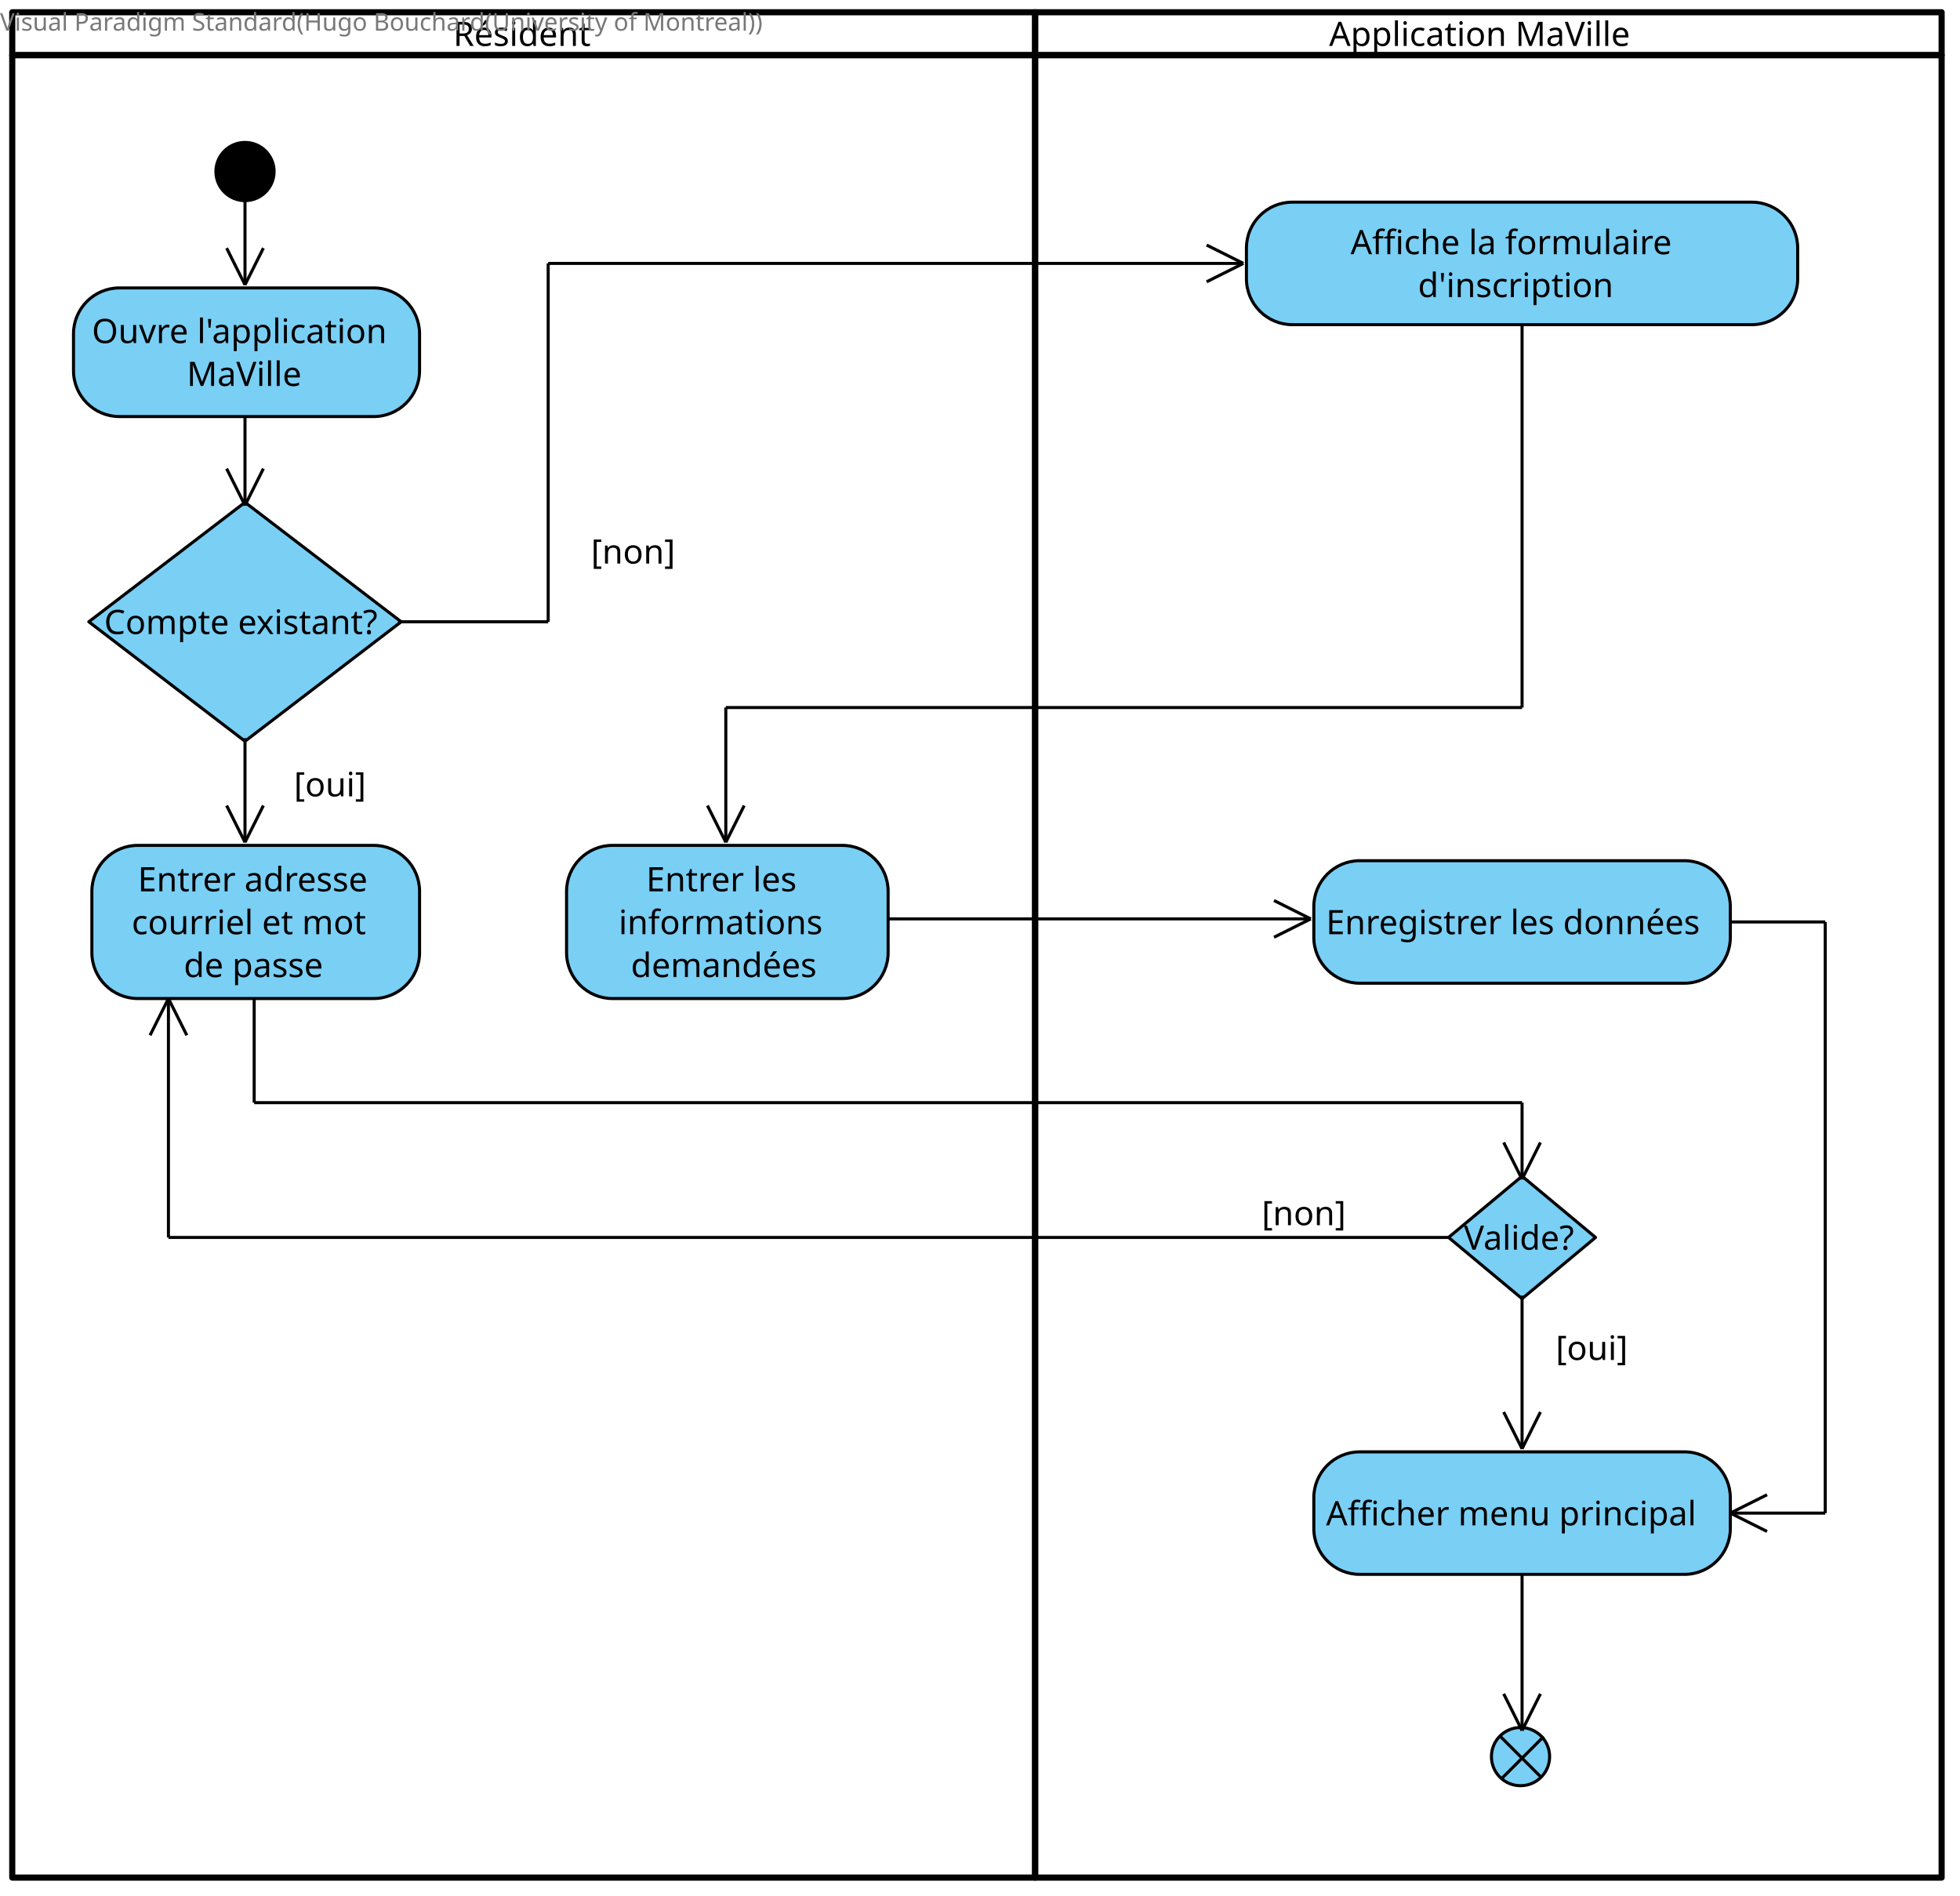
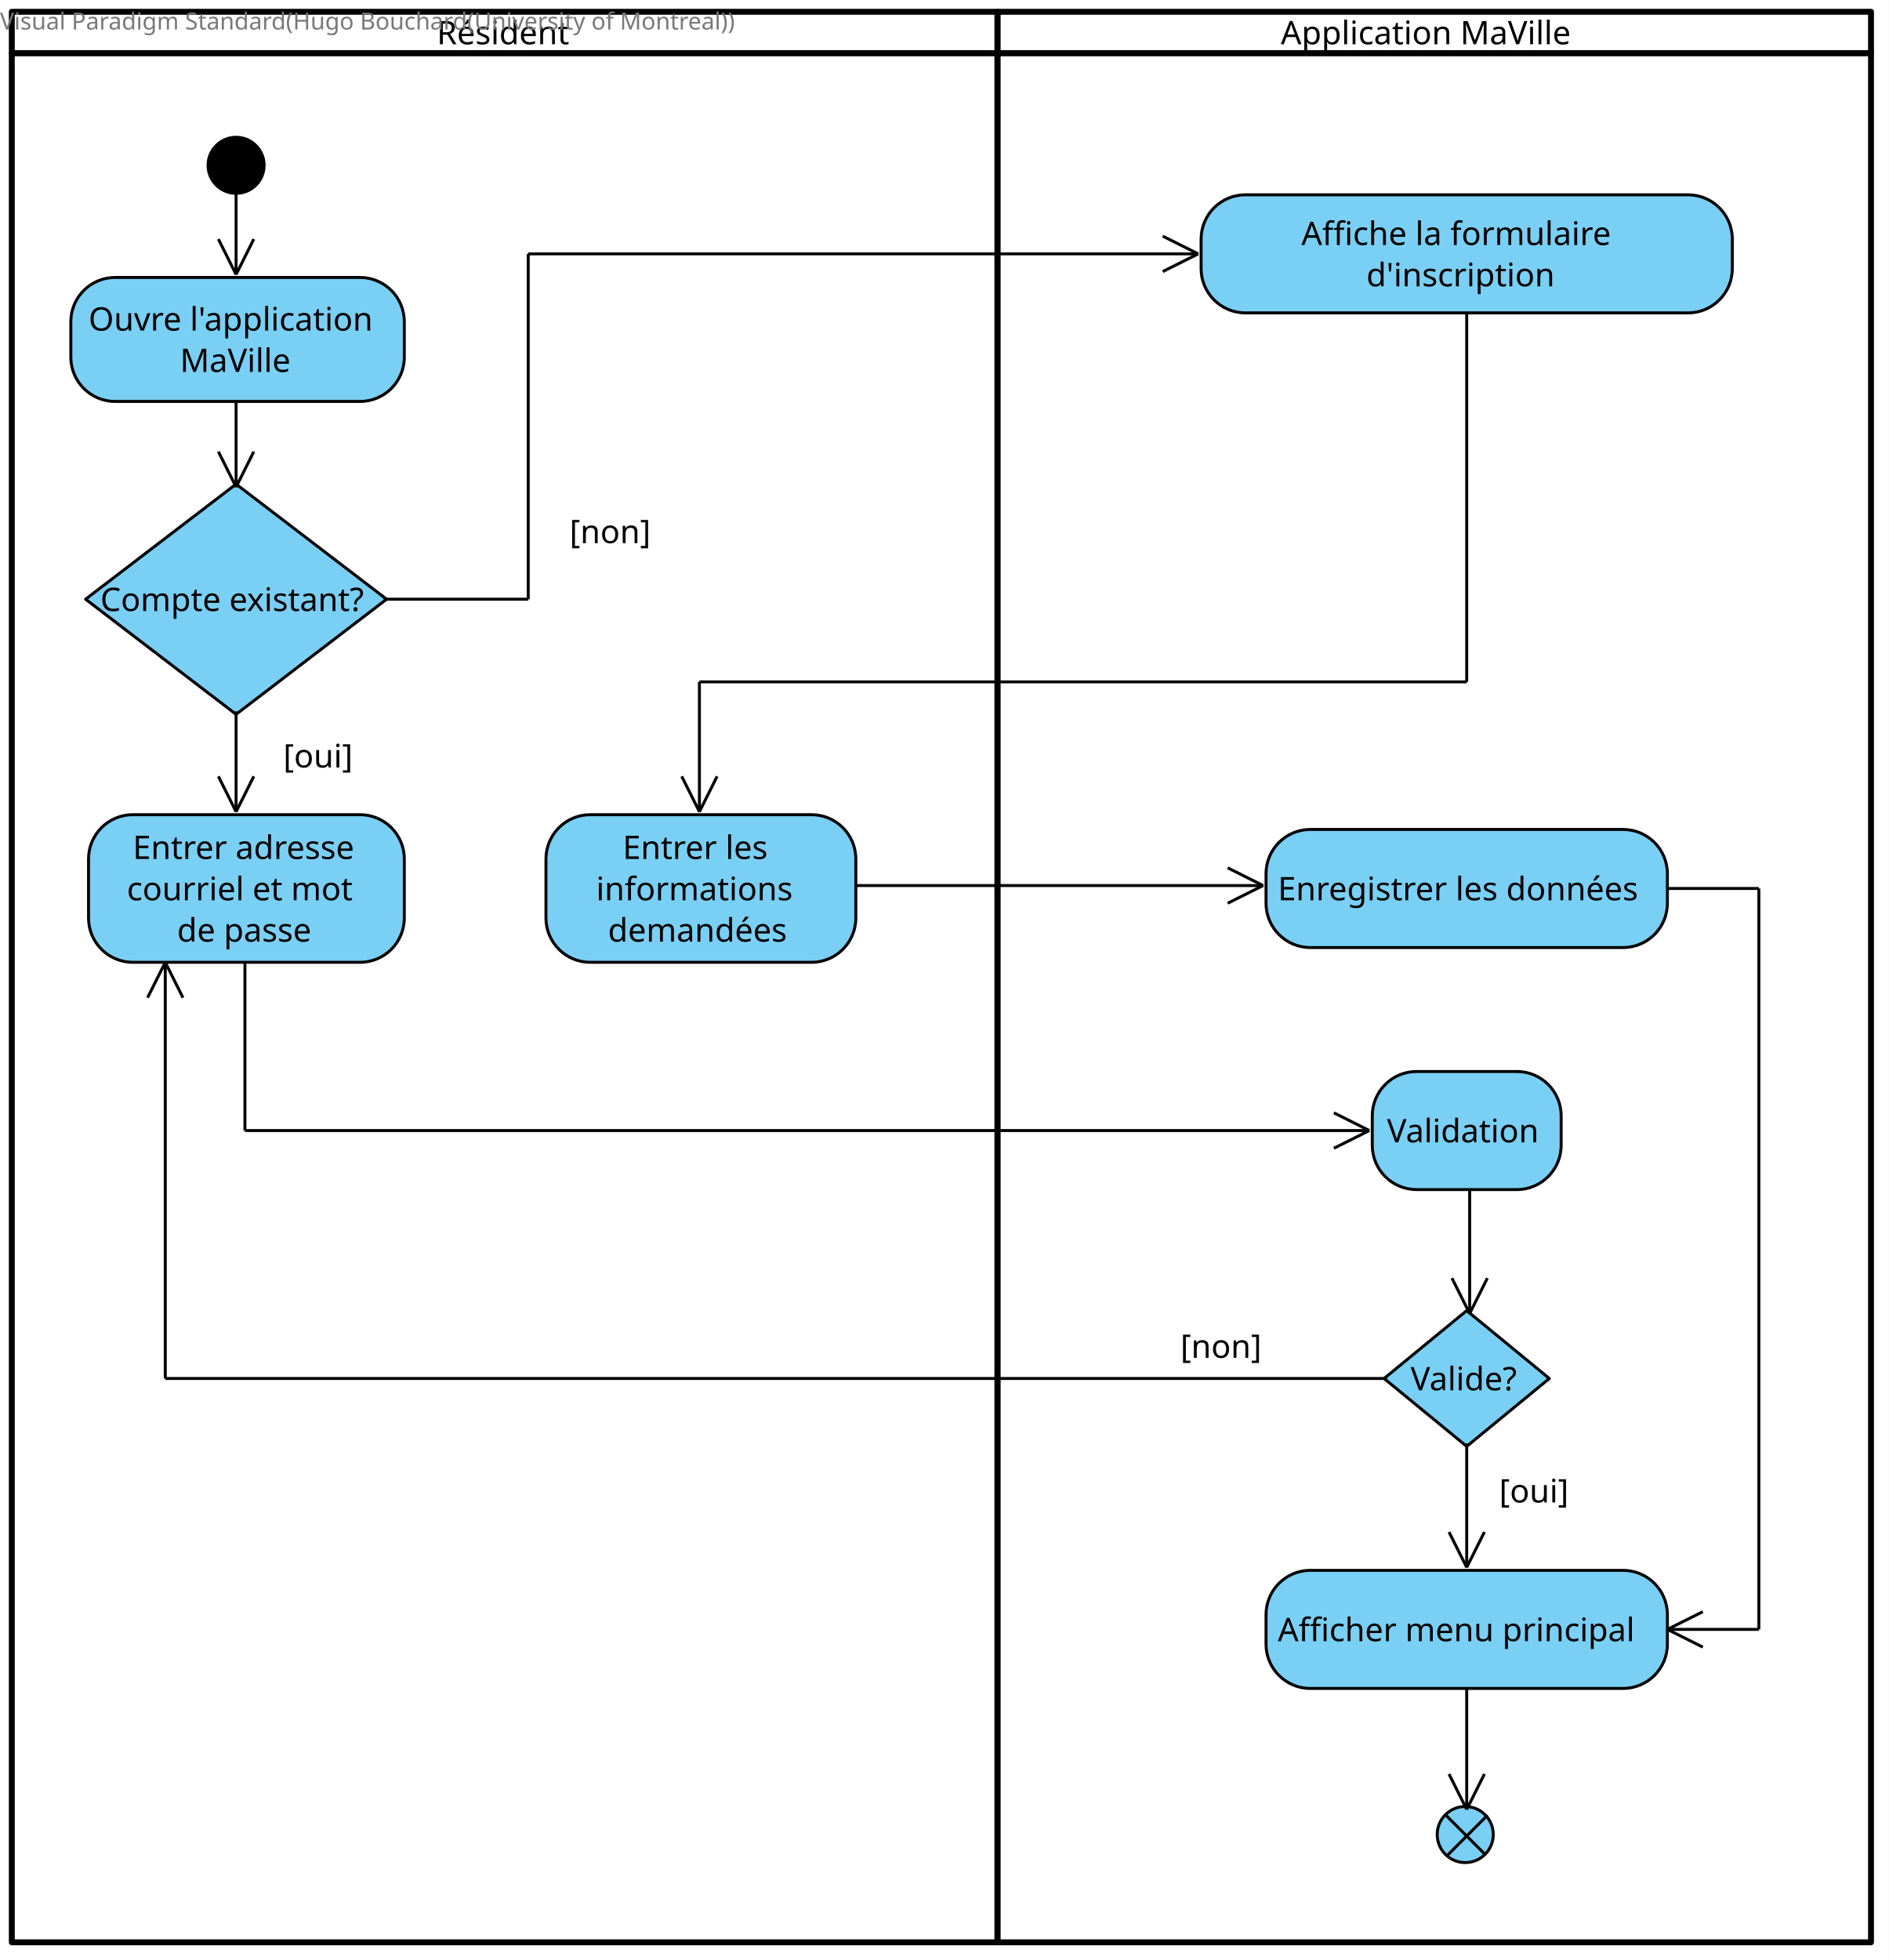
- <svg xmlns="http://www.w3.org/2000/svg" fill-opacity="0" color-rendering="auto" color-interpolation="auto" text-rendering="auto" stroke="rgb(0,0,0)" stroke-linecap="square" width="640" stroke-miterlimit="10" shape-rendering="auto" stroke-opacity="0" fill="rgb(0,0,0)" stroke-dasharray="none" font-weight="normal" stroke-width="1" height="619" font-family="'Dialog'" font-style="normal" stroke-linejoin="miter" font-size="12px" stroke-dashoffset="0" image-rendering="auto">
+ <svg xmlns="http://www.w3.org/2000/svg" fill-opacity="0" color-rendering="auto" color-interpolation="auto" text-rendering="auto" stroke="rgb(0,0,0)" stroke-linecap="square" width="640" stroke-miterlimit="10" shape-rendering="auto" stroke-opacity="0" fill="rgb(0,0,0)" stroke-dasharray="none" font-weight="normal" stroke-width="1" height="664" font-family="'Dialog'" font-style="normal" stroke-linejoin="miter" font-size="12px" stroke-dashoffset="0" image-rendering="auto">
  <defs id="genericDefs" />
  <g>
    <defs id="defs1">
      <clipPath clipPathUnits="userSpaceOnUse" id="clipPath1">
-         <path d="M-8 -8 L642 -8 L642 621 L-8 621 L-8 -8 Z" />
+         <path d="M-8 -8 L642 -8 L642 666 L-8 666 L-8 -8 Z" />
      </clipPath>
      <clipPath clipPathUnits="userSpaceOnUse" id="clipPath2">
-         <path d="M0 0 L0 607 L7 607 L7 0 Z" />
+         <path d="M0 0 L0 652 L7 652 L7 0 Z" />
      </clipPath>
      <clipPath clipPathUnits="userSpaceOnUse" id="clipPath3">
        <path d="M-8 -8 L346 -8 L346 26 L-8 26 L-8 -8 Z" />
      </clipPath>
      <clipPath clipPathUnits="userSpaceOnUse" id="clipPath4">
        <path d="M0 0 L0 14 L334 14 L334 0 Z" />
      </clipPath>
      <clipPath clipPathUnits="userSpaceOnUse" id="clipPath5">
-         <path d="M-8 -8 L346 -8 L346 607 L-8 607 L-8 -8 Z" />
+         <path d="M-8 -8 L346 -8 L346 652 L-8 652 L-8 -8 Z" />
      </clipPath>
      <clipPath clipPathUnits="userSpaceOnUse" id="clipPath6">
-         <path d="M0 0 L0 595 L334 595 L334 0 Z" />
+         <path d="M0 0 L0 640 L334 640 L334 0 Z" />
      </clipPath>
      <clipPath clipPathUnits="userSpaceOnUse" id="clipPath7">
        <path d="M-8 -8 L308 -8 L308 26 L-8 26 L-8 -8 Z" />
      </clipPath>
      <clipPath clipPathUnits="userSpaceOnUse" id="clipPath8">
        <path d="M0 0 L0 14 L296 14 L296 0 Z" />
      </clipPath>
      <clipPath clipPathUnits="userSpaceOnUse" id="clipPath9">
-         <path d="M-8 -8 L308 -8 L308 607 L-8 607 L-8 -8 Z" />
+         <path d="M-8 -8 L308 -8 L308 652 L-8 652 L-8 -8 Z" />
      </clipPath>
      <clipPath clipPathUnits="userSpaceOnUse" id="clipPath10">
-         <path d="M0 0 L0 595 L296 595 L296 0 Z" />
+         <path d="M0 0 L0 640 L296 640 L296 0 Z" />
      </clipPath>
      <clipPath clipPathUnits="userSpaceOnUse" id="clipPath11">
        <path d="M-7 -7 L51 -7 L51 31 L-7 31 L-7 -7 Z" />
      </clipPath>
      <clipPath clipPathUnits="userSpaceOnUse" id="clipPath12">
        <path d="M-7 -7 L124 -7 L124 53 L-7 53 L-7 -7 Z" />
      </clipPath>
      <clipPath clipPathUnits="userSpaceOnUse" id="clipPath13">
        <path d="M0 0 L0 42 L113 42 L113 0 Z" />
      </clipPath>
      <clipPath clipPathUnits="userSpaceOnUse" id="clipPath14">
        <path d="M-7 -7 L114 -7 L114 90 L-7 90 L-7 -7 Z" />
      </clipPath>
      <clipPath clipPathUnits="userSpaceOnUse" id="clipPath15">
        <path d="M0 0 L0 79 L103 79 L103 0 Z" />
      </clipPath>
      <clipPath clipPathUnits="userSpaceOnUse" id="clipPath16">
        <path d="M-7 -7 L191 -7 L191 51 L-7 51 L-7 -7 Z" />
      </clipPath>
      <clipPath clipPathUnits="userSpaceOnUse" id="clipPath17">
        <path d="M0 0 L0 40 L180 40 L180 0 Z" />
      </clipPath>
      <clipPath clipPathUnits="userSpaceOnUse" id="clipPath18">
        <path d="M-7 -7 L118 -7 L118 61 L-7 61 L-7 -7 Z" />
      </clipPath>
      <clipPath clipPathUnits="userSpaceOnUse" id="clipPath19">
        <path d="M0 0 L0 50 L107 50 L107 0 Z" />
      </clipPath>
      <clipPath clipPathUnits="userSpaceOnUse" id="clipPath20">
        <path d="M-7 -7 L116 -7 L116 61 L-7 61 L-7 -7 Z" />
      </clipPath>
      <clipPath clipPathUnits="userSpaceOnUse" id="clipPath21">
        <path d="M0 0 L0 50 L105 50 L105 0 Z" />
      </clipPath>
      <clipPath clipPathUnits="userSpaceOnUse" id="clipPath22">
        <path d="M-7 -7 L147 -7 L147 51 L-7 51 L-7 -7 Z" />
      </clipPath>
      <clipPath clipPathUnits="userSpaceOnUse" id="clipPath23">
        <path d="M0 0 L0 40 L136 40 L136 0 Z" />
      </clipPath>
      <clipPath clipPathUnits="userSpaceOnUse" id="clipPath24">
-         <path d="M-7 -7 L59 -7 L59 51 L-7 51 L-7 -7 Z" />
+         <path d="M-7 -7 L31 -7 L31 31 L-7 31 L-7 -7 Z" />
      </clipPath>
      <clipPath clipPathUnits="userSpaceOnUse" id="clipPath25">
-         <path d="M0 0 L0 40 L48 40 L48 0 Z" />
+         <path d="M-14.042 10 L12.828 -16.87 L39.699 10 L12.828 36.87 L-14.042 10 Z" />
      </clipPath>
      <clipPath clipPathUnits="userSpaceOnUse" id="clipPath26">
-         <path d="M-7 -7 L31 -7 L31 31 L-7 31 L-7 -7 Z" />
+         <path d="M-7 -7 L75 -7 L75 51 L-7 51 L-7 -7 Z" />
      </clipPath>
      <clipPath clipPathUnits="userSpaceOnUse" id="clipPath27">
-         <path d="M-14.042 10 L12.828 -16.87 L39.699 10 L12.828 36.87 L-14.042 10 Z" />
+         <path d="M0 0 L0 40 L64 40 L64 0 Z" />
      </clipPath>
      <clipPath clipPathUnits="userSpaceOnUse" id="clipPath28">
+         <path d="M-7 -7 L68 -7 L68 58 L-7 58 L-7 -7 Z" />
+       </clipPath>
+       <clipPath clipPathUnits="userSpaceOnUse" id="clipPath29">
+         <path d="M0 0 L0 47 L57 47 L57 0 Z" />
+       </clipPath>
+       <clipPath clipPathUnits="userSpaceOnUse" id="clipPath30">
        <path d="M0 0 L104 0 L104 132 L0 132 L0 0 Z" />
      </clipPath>
-       <clipPath clipPathUnits="userSpaceOnUse" id="clipPath29">
+       <clipPath clipPathUnits="userSpaceOnUse" id="clipPath31">
        <path d="M0 0 L0 132 L104 132 L104 0 Z" />
      </clipPath>
-       <clipPath clipPathUnits="userSpaceOnUse" id="clipPath30">
+       <clipPath clipPathUnits="userSpaceOnUse" id="clipPath32">
        <path d="M0 0 L104 0 L104 133 L0 133 L0 0 Z" />
      </clipPath>
-       <clipPath clipPathUnits="userSpaceOnUse" id="clipPath31">
+       <clipPath clipPathUnits="userSpaceOnUse" id="clipPath33">
        <path d="M0 0 L0 133 L104 133 L104 0 Z" />
      </clipPath>
-       <clipPath clipPathUnits="userSpaceOnUse" id="clipPath32">
+       <clipPath clipPathUnits="userSpaceOnUse" id="clipPath34">
        <path d="M0 0 L380 0 L380 221 L0 221 L0 0 Z" />
      </clipPath>
-       <clipPath clipPathUnits="userSpaceOnUse" id="clipPath33">
+       <clipPath clipPathUnits="userSpaceOnUse" id="clipPath35">
        <path d="M151 137 L151 151 L103 151 L103 137 ZM0 0 L0 221 L6 221 L6 213 L50 213 L50 221 L380 221 L380 0 Z" />
      </clipPath>
-       <clipPath clipPathUnits="userSpaceOnUse" id="clipPath34">
+       <clipPath clipPathUnits="userSpaceOnUse" id="clipPath36">
        <path d="M0 0 L104 0 L104 138 L0 138 L0 0 Z" />
      </clipPath>
-       <clipPath clipPathUnits="userSpaceOnUse" id="clipPath35">
+       <clipPath clipPathUnits="userSpaceOnUse" id="clipPath37">
        <path d="M100 58 L100 72 L56 72 L56 58 ZM0 0 L0 138 L104 138 L104 0 Z" />
      </clipPath>
-       <clipPath clipPathUnits="userSpaceOnUse" id="clipPath36">
+       <clipPath clipPathUnits="userSpaceOnUse" id="clipPath38">
        <path d="M0 0 L364 0 L364 273 L0 273 L0 0 Z" />
      </clipPath>
-       <clipPath clipPathUnits="userSpaceOnUse" id="clipPath37">
+       <clipPath clipPathUnits="userSpaceOnUse" id="clipPath39">
        <path d="M0 0 L0 117 L44 117 L44 131 L0 131 L0 273 L364 273 L364 0 Z" />
      </clipPath>
-       <clipPath clipPathUnits="userSpaceOnUse" id="clipPath38">
+       <clipPath clipPathUnits="userSpaceOnUse" id="clipPath40">
        <path d="M0 0 L242 0 L242 104 L0 104 L0 0 Z" />
      </clipPath>
-       <clipPath clipPathUnits="userSpaceOnUse" id="clipPath39">
+       <clipPath clipPathUnits="userSpaceOnUse" id="clipPath41">
        <path d="M0 0 L0 104 L242 104 L242 0 Z" />
      </clipPath>
-       <clipPath clipPathUnits="userSpaceOnUse" id="clipPath40">
-         <path d="M0 0 L518 0 L518 163 L0 163 L0 0 Z" />
-       </clipPath>
-       <clipPath clipPathUnits="userSpaceOnUse" id="clipPath41">
-         <path d="M417 113 L417 127 L369 127 L369 113 ZM0 0 L0 163 L465 163 L465 157 L509 157 L509 163 L518 163 L518 0 Z" />
-       </clipPath>
      <clipPath clipPathUnits="userSpaceOnUse" id="clipPath42">
-         <path d="M0 0 L522 0 L522 182 L0 182 L0 0 Z" />
+         <path d="M0 0 L135 0 L135 355 L0 355 L0 0 Z" />
      </clipPath>
      <clipPath clipPathUnits="userSpaceOnUse" id="clipPath43">
-         <path d="M445 113 L445 127 L397 127 L397 113 ZM0 0 L0 182 L522 182 L522 171 L493 171 L493 157 L522 157 L522 0 Z" />
+         <path d="M0 0 L0 247 L27 247 L27 261 L0 261 L0 355 L135 355 L135 0 Z" />
      </clipPath>
      <clipPath clipPathUnits="userSpaceOnUse" id="clipPath44">
-         <path d="M0 0 L104 0 L104 154 L0 154 L0 0 Z" />
+         <path d="M0 0 L104 0 L104 145 L0 145 L0 0 Z" />
      </clipPath>
      <clipPath clipPathUnits="userSpaceOnUse" id="clipPath45">
-         <path d="M95 60 L95 74 L51 74 L51 60 ZM0 0 L0 16 L3 16 L3 30 L0 30 L0 154 L104 154 L104 0 Z" />
+         <path d="M0 0 L0 145 L104 145 L104 0 Z" />
      </clipPath>
      <clipPath clipPathUnits="userSpaceOnUse" id="clipPath46">
-         <path d="M0 0 L135 0 L135 297 L0 297 L0 0 Z" />
+         <path d="M0 0 L485 0 L485 161 L0 161 L0 0 Z" />
      </clipPath>
      <clipPath clipPathUnits="userSpaceOnUse" id="clipPath47">
-         <path d="M0 0 L0 182 L27 182 L27 196 L0 196 L0 297 L135 297 L135 0 Z" />
+         <path d="M0 0 L0 161 L485 161 L485 0 Z" />
      </clipPath>
      <clipPath clipPathUnits="userSpaceOnUse" id="clipPath48">
-         <path d="M0 0 L104 0 L104 155 L0 155 L0 0 Z" />
+         <path d="M0 0 L104 0 L104 146 L0 146 L0 0 Z" />
      </clipPath>
      <clipPath clipPathUnits="userSpaceOnUse" id="clipPath49">
-         <path d="M0 0 L0 155 L104 155 L104 0 Z" />
+         <path d="M0 0 L0 146 L50 146 L50 145 L94 145 L94 146 L104 146 L104 0 Z" />
      </clipPath>
      <clipPath clipPathUnits="userSpaceOnUse" id="clipPath50">
+         <path d="M0 0 L518 0 L518 245 L0 245 L0 0 Z" />
+       </clipPath>
+       <clipPath clipPathUnits="userSpaceOnUse" id="clipPath51">
+         <path d="M432 173 L432 187 L384 187 L384 173 ZM0 0 L0 245 L518 245 L518 236 L492 236 L492 222 L518 222 L518 0 Z" />
+       </clipPath>
+       <clipPath clipPathUnits="userSpaceOnUse" id="clipPath52">
+         <path d="M95 59 L95 73 L51 73 L51 59 ZM0 0 L0 146 L104 146 L104 0 Z" />
+       </clipPath>
+       <clipPath clipPathUnits="userSpaceOnUse" id="clipPath53">
        <path d="M-44 -14 L88 -14 L88 28 L-44 28 L-44 -14 Z" />
      </clipPath>
-       <clipPath clipPathUnits="userSpaceOnUse" id="clipPath51">
+       <clipPath clipPathUnits="userSpaceOnUse" id="clipPath54">
        <path d="M-48 -14 L96 -14 L96 28 L-48 28 L-48 -14 Z" />
      </clipPath>
    </defs>
    <g fill="white" text-rendering="geometricPrecision" fill-opacity="1" stroke-opacity="1" stroke="white">
-       <rect x="0" width="640" height="619" y="0" stroke="none" />
+       <rect x="0" width="640" height="664" y="0" stroke="none" />
    </g>
    <g fill-opacity="1" text-rendering="geometricPrecision" stroke="black" stroke-linecap="butt" transform="translate(4,4)" stroke-miterlimit="0" stroke-opacity="1" fill="black" stroke-width="2" font-family="sans-serif" stroke-linejoin="round" font-size="11px" image-rendering="optimizeQuality">
      <rect fill="none" x="0" width="334" height="14" y="0" clip-path="url(#clipPath3)" />
    </g>
    <g font-size="11px" transform="translate(4,4)" fill-opacity="1" fill="black" text-rendering="geometricPrecision" image-rendering="optimizeQuality" font-family="sans-serif" stroke="black" stroke-opacity="1">
      <text x="144" xml:space="preserve" y="11" clip-path="url(#clipPath4)" stroke="none">Résident</text>
    </g>
    <g fill-opacity="1" text-rendering="geometricPrecision" stroke="black" stroke-linecap="butt" transform="translate(4,18)" stroke-miterlimit="0" stroke-opacity="1" fill="black" stroke-width="2" font-family="sans-serif" stroke-linejoin="round" font-size="11px" image-rendering="optimizeQuality">
-       <rect fill="none" x="0" width="334" height="595" y="0" clip-path="url(#clipPath5)" />
+       <rect fill="none" x="0" width="334" height="640" y="0" clip-path="url(#clipPath5)" />
    </g>
    <g fill-opacity="1" text-rendering="geometricPrecision" stroke="black" stroke-linecap="butt" transform="translate(338,4)" stroke-miterlimit="0" stroke-opacity="1" fill="black" stroke-width="2" font-family="sans-serif" stroke-linejoin="round" font-size="11px" image-rendering="optimizeQuality">
      <rect fill="none" x="0" width="296" height="14" y="0" clip-path="url(#clipPath7)" />
    </g>
    <g font-size="11px" transform="translate(338,4)" fill-opacity="1" fill="black" text-rendering="geometricPrecision" image-rendering="optimizeQuality" font-family="sans-serif" stroke="black" stroke-opacity="1">
      <text x="96" xml:space="preserve" y="11" clip-path="url(#clipPath8)" stroke="none">Application MaVille</text>
    </g>
    <g fill-opacity="1" text-rendering="geometricPrecision" stroke="black" stroke-linecap="butt" transform="translate(338,18)" stroke-miterlimit="0" stroke-opacity="1" fill="black" stroke-width="2" font-family="sans-serif" stroke-linejoin="round" font-size="11px" image-rendering="optimizeQuality">
-       <rect fill="none" x="0" width="296" height="595" y="0" clip-path="url(#clipPath9)" />
+       <rect fill="none" x="0" width="296" height="640" y="0" clip-path="url(#clipPath9)" />
    </g>
    <g font-size="11px" transform="translate(60,46)" fill-opacity="1" fill="black" text-rendering="geometricPrecision" image-rendering="optimizeQuality" font-family="sans-serif" stroke="black" stroke-opacity="1">
      <circle r="10" clip-path="url(#clipPath11)" cx="20" cy="10" stroke="none" />
    </g>
    <g font-size="11px" transform="translate(24,94)" fill-opacity="1" fill="rgb(122,207,245)" text-rendering="geometricPrecision" image-rendering="optimizeQuality" font-family="sans-serif" stroke="rgb(122,207,245)" stroke-opacity="1">
      <rect x="0" y="0" clip-path="url(#clipPath12)" width="113" rx="15" ry="15" height="42" stroke="none" />
    </g>
    <g stroke-linecap="butt" font-size="11px" transform="translate(24,94)" fill-opacity="1" fill="black" text-rendering="geometricPrecision" image-rendering="optimizeQuality" font-family="sans-serif" stroke-linejoin="round" stroke="black" stroke-opacity="1" stroke-miterlimit="0">
      <rect x="0" y="0" clip-path="url(#clipPath12)" fill="none" width="113" rx="15" ry="15" height="42" />
    </g>
    <g font-size="11px" transform="translate(24,94)" fill-opacity="1" fill="black" text-rendering="geometricPrecision" image-rendering="optimizeQuality" font-family="sans-serif" stroke="black" stroke-opacity="1">
      <text x="6" xml:space="preserve" y="18" clip-path="url(#clipPath13)" stroke="none">Ouvre l'application</text>
      <text x="37" xml:space="preserve" y="32" clip-path="url(#clipPath13)" stroke="none">MaVille</text>
    </g>
    <g font-size="11px" transform="translate(29,164)" fill-opacity="1" fill="rgb(122,207,245)" text-rendering="geometricPrecision" image-rendering="optimizeQuality" font-family="sans-serif" stroke="rgb(122,207,245)" stroke-opacity="1">
      <polygon points=" 0 39 51 0 102 39 51 78" stroke="none" clip-path="url(#clipPath14)" />
    </g>
    <g stroke-linecap="butt" font-size="11px" transform="translate(29,164)" fill-opacity="1" fill="black" text-rendering="geometricPrecision" image-rendering="optimizeQuality" font-family="sans-serif" stroke-linejoin="round" stroke="black" stroke-opacity="1" stroke-miterlimit="0">
      <polygon fill="none" points=" 0 39 51 0 102 39 51 78" clip-path="url(#clipPath14)" />
    </g>
    <g font-size="11px" transform="translate(29,164)" fill-opacity="1" fill="black" text-rendering="geometricPrecision" image-rendering="optimizeQuality" font-family="sans-serif" stroke="black" stroke-opacity="1">
      <text x="5" xml:space="preserve" y="43" clip-path="url(#clipPath15)" stroke="none">Compte existant?</text>
    </g>
    <g font-size="11px" transform="translate(407,66)" fill-opacity="1" fill="rgb(122,207,245)" text-rendering="geometricPrecision" image-rendering="optimizeQuality" font-family="sans-serif" stroke="rgb(122,207,245)" stroke-opacity="1">
      <rect x="0" y="0" clip-path="url(#clipPath16)" width="180" rx="15" ry="15" height="40" stroke="none" />
    </g>
    <g stroke-linecap="butt" font-size="11px" transform="translate(407,66)" fill-opacity="1" fill="black" text-rendering="geometricPrecision" image-rendering="optimizeQuality" font-family="sans-serif" stroke-linejoin="round" stroke="black" stroke-opacity="1" stroke-miterlimit="0">
      <rect x="0" y="0" clip-path="url(#clipPath16)" fill="none" width="180" rx="15" ry="15" height="40" />
    </g>
    <g font-size="11px" transform="translate(407,66)" fill-opacity="1" fill="black" text-rendering="geometricPrecision" image-rendering="optimizeQuality" font-family="sans-serif" stroke="black" stroke-opacity="1">
      <text x="34" xml:space="preserve" y="17" clip-path="url(#clipPath17)" stroke="none">Affiche la formulaire</text>
      <text x="56" xml:space="preserve" y="31" clip-path="url(#clipPath17)" stroke="none">d'inscription</text>
    </g>
    <g font-size="11px" transform="translate(30,276)" fill-opacity="1" fill="rgb(122,207,245)" text-rendering="geometricPrecision" image-rendering="optimizeQuality" font-family="sans-serif" stroke="rgb(122,207,245)" stroke-opacity="1">
      <rect x="0" y="0" clip-path="url(#clipPath18)" width="107" rx="15" ry="15" height="50" stroke="none" />
    </g>
    <g stroke-linecap="butt" font-size="11px" transform="translate(30,276)" fill-opacity="1" fill="black" text-rendering="geometricPrecision" image-rendering="optimizeQuality" font-family="sans-serif" stroke-linejoin="round" stroke="black" stroke-opacity="1" stroke-miterlimit="0">
      <rect x="0" y="0" clip-path="url(#clipPath18)" fill="none" width="107" rx="15" ry="15" height="50" />
    </g>
    <g font-size="11px" transform="translate(30,276)" fill-opacity="1" fill="black" text-rendering="geometricPrecision" image-rendering="optimizeQuality" font-family="sans-serif" stroke="black" stroke-opacity="1">
      <text x="15" xml:space="preserve" y="15" clip-path="url(#clipPath19)" stroke="none">Entrer adresse</text>
      <text x="13" xml:space="preserve" y="29" clip-path="url(#clipPath19)" stroke="none">courriel et mot</text>
      <text x="30" xml:space="preserve" y="43" clip-path="url(#clipPath19)" stroke="none">de passe</text>
    </g>
    <g font-size="11px" transform="translate(185,276)" fill-opacity="1" fill="rgb(122,207,245)" text-rendering="geometricPrecision" image-rendering="optimizeQuality" font-family="sans-serif" stroke="rgb(122,207,245)" stroke-opacity="1">
      <rect x="0" y="0" clip-path="url(#clipPath20)" width="105" rx="15" ry="15" height="50" stroke="none" />
    </g>
    <g stroke-linecap="butt" font-size="11px" transform="translate(185,276)" fill-opacity="1" fill="black" text-rendering="geometricPrecision" image-rendering="optimizeQuality" font-family="sans-serif" stroke-linejoin="round" stroke="black" stroke-opacity="1" stroke-miterlimit="0">
      <rect x="0" y="0" clip-path="url(#clipPath20)" fill="none" width="105" rx="15" ry="15" height="50" />
    </g>
    <g font-size="11px" transform="translate(185,276)" fill-opacity="1" fill="black" text-rendering="geometricPrecision" image-rendering="optimizeQuality" font-family="sans-serif" stroke="black" stroke-opacity="1">
      <text x="26" xml:space="preserve" y="15" clip-path="url(#clipPath21)" stroke="none">Entrer les</text>
      <text x="17" xml:space="preserve" y="29" clip-path="url(#clipPath21)" stroke="none">informations</text>
      <text x="21" xml:space="preserve" y="43" clip-path="url(#clipPath21)" stroke="none">demandées</text>
    </g>
    <g font-size="11px" transform="translate(429,281)" fill-opacity="1" fill="rgb(122,207,245)" text-rendering="geometricPrecision" image-rendering="optimizeQuality" font-family="sans-serif" stroke="rgb(122,207,245)" stroke-opacity="1">
      <rect x="0" y="0" clip-path="url(#clipPath22)" width="136" rx="15" ry="15" height="40" stroke="none" />
    </g>
    <g stroke-linecap="butt" font-size="11px" transform="translate(429,281)" fill-opacity="1" fill="black" text-rendering="geometricPrecision" image-rendering="optimizeQuality" font-family="sans-serif" stroke-linejoin="round" stroke="black" stroke-opacity="1" stroke-miterlimit="0">
      <rect x="0" y="0" clip-path="url(#clipPath22)" fill="none" width="136" rx="15" ry="15" height="40" />
    </g>
    <g font-size="11px" transform="translate(429,281)" fill-opacity="1" fill="black" text-rendering="geometricPrecision" image-rendering="optimizeQuality" font-family="sans-serif" stroke="black" stroke-opacity="1">
      <text x="4" xml:space="preserve" y="24" clip-path="url(#clipPath23)" stroke="none">Enregistrer les données</text>
    </g>
-     <g font-size="11px" transform="translate(473,384)" fill-opacity="1" fill="rgb(122,207,245)" text-rendering="geometricPrecision" image-rendering="optimizeQuality" font-family="sans-serif" stroke="rgb(122,207,245)" stroke-opacity="1">
-       <polygon points=" 0 20 24 0 48 20 24 40" stroke="none" clip-path="url(#clipPath24)" />
-     </g>
-     <g stroke-linecap="butt" font-size="11px" transform="translate(473,384)" fill-opacity="1" fill="black" text-rendering="geometricPrecision" image-rendering="optimizeQuality" font-family="sans-serif" stroke-linejoin="round" stroke="black" stroke-opacity="1" stroke-miterlimit="0">
-       <polygon fill="none" points=" 0 20 24 0 48 20 24 40" clip-path="url(#clipPath24)" />
-     </g>
-     <g font-size="11px" transform="translate(473,384)" fill-opacity="1" fill="black" text-rendering="geometricPrecision" image-rendering="optimizeQuality" font-family="sans-serif" stroke="black" stroke-opacity="1">
-       <text x="5" xml:space="preserve" y="24" clip-path="url(#clipPath25)" stroke="none">Valide?</text>
-     </g>
-     <g font-size="11px" transform="translate(429,474)" fill-opacity="1" fill="rgb(122,207,245)" text-rendering="geometricPrecision" image-rendering="optimizeQuality" font-family="sans-serif" stroke="rgb(122,207,245)" stroke-opacity="1">
+     <g font-size="11px" transform="translate(429,532)" fill-opacity="1" fill="rgb(122,207,245)" text-rendering="geometricPrecision" image-rendering="optimizeQuality" font-family="sans-serif" stroke="rgb(122,207,245)" stroke-opacity="1">
      <rect x="0" y="0" clip-path="url(#clipPath22)" width="136" rx="15" ry="15" height="40" stroke="none" />
    </g>
-     <g stroke-linecap="butt" font-size="11px" transform="translate(429,474)" fill-opacity="1" fill="black" text-rendering="geometricPrecision" image-rendering="optimizeQuality" font-family="sans-serif" stroke-linejoin="round" stroke="black" stroke-opacity="1" stroke-miterlimit="0">
+     <g stroke-linecap="butt" font-size="11px" transform="translate(429,532)" fill-opacity="1" fill="black" text-rendering="geometricPrecision" image-rendering="optimizeQuality" font-family="sans-serif" stroke-linejoin="round" stroke="black" stroke-opacity="1" stroke-miterlimit="0">
      <rect x="0" y="0" clip-path="url(#clipPath22)" fill="none" width="136" rx="15" ry="15" height="40" />
    </g>
-     <g font-size="11px" transform="translate(429,474)" fill-opacity="1" fill="black" text-rendering="geometricPrecision" image-rendering="optimizeQuality" font-family="sans-serif" stroke="black" stroke-opacity="1">
+     <g font-size="11px" transform="translate(429,532)" fill-opacity="1" fill="black" text-rendering="geometricPrecision" image-rendering="optimizeQuality" font-family="sans-serif" stroke="black" stroke-opacity="1">
      <text x="4" xml:space="preserve" y="24" clip-path="url(#clipPath23)" stroke="none">Afficher menu principal</text>
    </g>
-     <g font-size="11px" transform="translate(487,564)" fill-opacity="1" fill="rgb(122,207,245)" text-rendering="geometricPrecision" image-rendering="optimizeQuality" font-family="sans-serif" stroke="rgb(122,207,245)" stroke-opacity="1">
-       <circle r="9.5" clip-path="url(#clipPath26)" cx="9.5" cy="9.5" stroke="none" />
-     </g>
-     <g stroke-linecap="butt" font-size="11px" transform="translate(487,564)" fill-opacity="1" fill="black" text-rendering="geometricPrecision" image-rendering="optimizeQuality" font-family="sans-serif" stroke-linejoin="round" stroke="black" stroke-opacity="1" stroke-miterlimit="0">
-       <circle fill="none" r="9.5" clip-path="url(#clipPath26)" cx="9.5" cy="9.5" />
-       <line transform="translate(10,10) rotate(45) translate(-10,-10)" clip-path="url(#clipPath27)" fill="none" x1="10" x2="10" y1="0" y2="19" />
-       <line transform="translate(10,10) rotate(45) translate(-10,-10)" clip-path="url(#clipPath27)" fill="none" x1="0" x2="19" y1="10" y2="10" />
+     <g font-size="11px" transform="translate(487,612)" fill-opacity="1" fill="rgb(122,207,245)" text-rendering="geometricPrecision" image-rendering="optimizeQuality" font-family="sans-serif" stroke="rgb(122,207,245)" stroke-opacity="1">
+       <circle r="9.5" clip-path="url(#clipPath24)" cx="9.5" cy="9.5" stroke="none" />
+     </g>
+     <g stroke-linecap="butt" font-size="11px" transform="translate(487,612)" fill-opacity="1" fill="black" text-rendering="geometricPrecision" image-rendering="optimizeQuality" font-family="sans-serif" stroke-linejoin="round" stroke="black" stroke-opacity="1" stroke-miterlimit="0">
+       <circle fill="none" r="9.5" clip-path="url(#clipPath24)" cx="9.5" cy="9.5" />
+       <line transform="translate(10,10) rotate(45) translate(-10,-10)" clip-path="url(#clipPath25)" fill="none" x1="10" x2="10" y1="0" y2="19" />
+       <line transform="translate(10,10) rotate(45) translate(-10,-10)" clip-path="url(#clipPath25)" fill="none" x1="0" x2="19" y1="10" y2="10" />
+     </g>
+     <g font-size="11px" transform="translate(465,363)" fill-opacity="1" fill="rgb(122,207,245)" text-rendering="geometricPrecision" image-rendering="optimizeQuality" font-family="sans-serif" stroke="rgb(122,207,245)" stroke-opacity="1">
+       <rect x="0" y="0" clip-path="url(#clipPath26)" width="64" rx="15" ry="15" height="40" stroke="none" />
+     </g>
+     <g stroke-linecap="butt" font-size="11px" transform="translate(465,363)" fill-opacity="1" fill="black" text-rendering="geometricPrecision" image-rendering="optimizeQuality" font-family="sans-serif" stroke-linejoin="round" stroke="black" stroke-opacity="1" stroke-miterlimit="0">
+       <rect x="0" y="0" clip-path="url(#clipPath26)" fill="none" width="64" rx="15" ry="15" height="40" />
+     </g>
+     <g font-size="11px" transform="translate(465,363)" fill-opacity="1" fill="black" text-rendering="geometricPrecision" image-rendering="optimizeQuality" font-family="sans-serif" stroke="black" stroke-opacity="1">
+       <text x="5" xml:space="preserve" y="24" clip-path="url(#clipPath27)" stroke="none">Validation</text>
+     </g>
+     <g font-size="11px" transform="translate(469,444)" fill-opacity="1" fill="rgb(122,207,245)" text-rendering="geometricPrecision" image-rendering="optimizeQuality" font-family="sans-serif" stroke="rgb(122,207,245)" stroke-opacity="1">
+       <polygon points=" 0 23 28 0 56 23 28 46" stroke="none" clip-path="url(#clipPath28)" />
+     </g>
+     <g stroke-linecap="butt" font-size="11px" transform="translate(469,444)" fill-opacity="1" fill="black" text-rendering="geometricPrecision" image-rendering="optimizeQuality" font-family="sans-serif" stroke-linejoin="round" stroke="black" stroke-opacity="1" stroke-miterlimit="0">
+       <polygon fill="none" points=" 0 23 28 0 56 23 28 46" clip-path="url(#clipPath28)" />
+     </g>
+     <g font-size="11px" transform="translate(469,444)" fill-opacity="1" fill="black" text-rendering="geometricPrecision" image-rendering="optimizeQuality" font-family="sans-serif" stroke="black" stroke-opacity="1">
+       <text x="9" xml:space="preserve" y="27" clip-path="url(#clipPath29)" stroke="none">Valide?</text>
    </g>
    <g stroke-linecap="butt" font-size="11px" transform="translate(30,15)" fill-opacity="1" fill="black" text-rendering="geometricPrecision" image-rendering="optimizeQuality" font-family="sans-serif" stroke-linejoin="round" stroke="black" stroke-opacity="1">
-       <line y2="78" fill="none" x1="50" clip-path="url(#clipPath29)" x2="50" y1="50" />
-       <line y2="66" fill="none" x1="50" clip-path="url(#clipPath29)" x2="56" y1="78" />
-       <line y2="66" fill="none" x1="50" clip-path="url(#clipPath29)" x2="44" y1="78" />
+       <line y2="78" fill="none" x1="50" clip-path="url(#clipPath31)" x2="50" y1="50" />
+       <line y2="66" fill="none" x1="50" clip-path="url(#clipPath31)" x2="56" y1="78" />
+       <line y2="66" fill="none" x1="50" clip-path="url(#clipPath31)" x2="44" y1="78" />
    </g>
    <g stroke-linecap="butt" font-size="11px" transform="translate(30,86)" fill-opacity="1" fill="black" text-rendering="geometricPrecision" image-rendering="optimizeQuality" font-family="sans-serif" stroke-linejoin="round" stroke="black" stroke-opacity="1">
-       <line y2="79" fill="none" x1="50" clip-path="url(#clipPath31)" x2="50" y1="50" />
-       <line y2="67" fill="none" x1="50" clip-path="url(#clipPath31)" x2="56" y1="79" />
-       <line y2="67" fill="none" x1="50" clip-path="url(#clipPath31)" x2="44" y1="79" />
+       <line y2="79" fill="none" x1="50" clip-path="url(#clipPath33)" x2="50" y1="50" />
+       <line y2="67" fill="none" x1="50" clip-path="url(#clipPath33)" x2="56" y1="79" />
+       <line y2="67" fill="none" x1="50" clip-path="url(#clipPath33)" x2="44" y1="79" />
    </g>
    <g stroke-linecap="butt" font-size="11px" transform="translate(80,36)" fill-opacity="1" fill="black" text-rendering="geometricPrecision" image-rendering="optimizeQuality" font-family="sans-serif" stroke-linejoin="round" stroke="black" stroke-opacity="1">
-       <line y2="167" fill="none" x1="50" clip-path="url(#clipPath33)" x2="99" y1="167" />
-       <line y2="50" fill="none" x1="99" clip-path="url(#clipPath33)" x2="99" y1="167" />
-       <line y2="50" fill="none" x1="99" clip-path="url(#clipPath33)" x2="326" y1="50" />
-       <line y2="44" fill="none" x1="326" clip-path="url(#clipPath33)" x2="314" y1="50" />
-       <line y2="56" fill="none" x1="326" clip-path="url(#clipPath33)" x2="314" y1="50" />
+       <line y2="167" fill="none" x1="50" clip-path="url(#clipPath35)" x2="99" y1="167" />
+       <line y2="50" fill="none" x1="99" clip-path="url(#clipPath35)" x2="99" y1="167" />
+       <line y2="50" fill="none" x1="99" clip-path="url(#clipPath35)" x2="326" y1="50" />
+       <line y2="44" fill="none" x1="326" clip-path="url(#clipPath35)" x2="314" y1="50" />
+       <line y2="56" fill="none" x1="326" clip-path="url(#clipPath35)" x2="314" y1="50" />
    </g>
    <g stroke-linecap="butt" font-size="11px" transform="translate(30,191)" fill-opacity="1" fill="black" text-rendering="geometricPrecision" image-rendering="optimizeQuality" font-family="sans-serif" stroke-linejoin="round" stroke="black" stroke-opacity="1">
-       <line y2="84" fill="none" x1="50" clip-path="url(#clipPath35)" x2="50" y1="50" />
-       <line y2="72" fill="none" x1="50" clip-path="url(#clipPath35)" x2="56" y1="84" />
-       <line y2="72" fill="none" x1="50" clip-path="url(#clipPath35)" x2="44" y1="84" />
+       <line y2="84" fill="none" x1="50" clip-path="url(#clipPath37)" x2="50" y1="50" />
+       <line y2="72" fill="none" x1="50" clip-path="url(#clipPath37)" x2="56" y1="84" />
+       <line y2="72" fill="none" x1="50" clip-path="url(#clipPath37)" x2="44" y1="84" />
    </g>
    <g stroke-linecap="butt" font-size="11px" transform="translate(187,56)" fill-opacity="1" fill="black" text-rendering="geometricPrecision" image-rendering="optimizeQuality" font-family="sans-serif" stroke-linejoin="round" stroke="black" stroke-opacity="1">
-       <line y2="175" fill="none" x1="310" clip-path="url(#clipPath37)" x2="310" y1="50" />
-       <line y2="175" fill="none" x1="310" clip-path="url(#clipPath37)" x2="50" y1="175" />
-       <line y2="219" fill="none" x1="50" clip-path="url(#clipPath37)" x2="50" y1="175" />
-       <line y2="207" fill="none" x1="50" clip-path="url(#clipPath37)" x2="56" y1="219" />
-       <line y2="207" fill="none" x1="50" clip-path="url(#clipPath37)" x2="44" y1="219" />
+       <line y2="175" fill="none" x1="310" clip-path="url(#clipPath39)" x2="310" y1="50" />
+       <line y2="175" fill="none" x1="310" clip-path="url(#clipPath39)" x2="50" y1="175" />
+       <line y2="219" fill="none" x1="50" clip-path="url(#clipPath39)" x2="50" y1="175" />
+       <line y2="207" fill="none" x1="50" clip-path="url(#clipPath39)" x2="56" y1="219" />
+       <line y2="207" fill="none" x1="50" clip-path="url(#clipPath39)" x2="44" y1="219" />
    </g>
    <g stroke-linecap="butt" font-size="11px" transform="translate(240,250)" fill-opacity="1" fill="black" text-rendering="geometricPrecision" image-rendering="optimizeQuality" font-family="sans-serif" stroke-linejoin="round" stroke="black" stroke-opacity="1">
-       <line y2="50" fill="none" x1="50" clip-path="url(#clipPath39)" x2="188" y1="50" />
-       <line y2="44" fill="none" x1="188" clip-path="url(#clipPath39)" x2="176" y1="50" />
-       <line y2="56" fill="none" x1="188" clip-path="url(#clipPath39)" x2="176" y1="50" />
+       <line y2="50" fill="none" x1="50" clip-path="url(#clipPath41)" x2="188" y1="50" />
+       <line y2="44" fill="none" x1="188" clip-path="url(#clipPath41)" x2="176" y1="50" />
+       <line y2="56" fill="none" x1="188" clip-path="url(#clipPath41)" x2="176" y1="50" />
+     </g>
+     <g stroke-linecap="butt" font-size="11px" transform="translate(515,251)" fill-opacity="1" fill="black" text-rendering="geometricPrecision" image-rendering="optimizeQuality" font-family="sans-serif" stroke-linejoin="round" stroke="black" stroke-opacity="1">
+       <line y2="50" fill="none" x1="50" clip-path="url(#clipPath43)" x2="81" y1="50" />
+       <line y2="301" fill="none" x1="81" clip-path="url(#clipPath43)" x2="81" y1="50" />
+       <line y2="301" fill="none" x1="81" clip-path="url(#clipPath43)" x2="50" y1="301" />
+       <line y2="307" fill="none" x1="50" clip-path="url(#clipPath43)" x2="62" y1="301" />
+       <line y2="295" fill="none" x1="50" clip-path="url(#clipPath43)" x2="62" y1="301" />
+     </g>
+     <g stroke-linecap="butt" font-size="11px" transform="translate(447,522)" fill-opacity="1" fill="black" text-rendering="geometricPrecision" image-rendering="optimizeQuality" font-family="sans-serif" stroke-linejoin="round" stroke="black" stroke-opacity="1">
+       <line y2="91" fill="none" x1="50" clip-path="url(#clipPath45)" x2="50" y1="50" />
+       <line y2="79" fill="none" x1="50" clip-path="url(#clipPath45)" x2="56" y1="91" />
+       <line y2="79" fill="none" x1="50" clip-path="url(#clipPath45)" x2="44" y1="91" />
    </g>
    <g stroke-linecap="butt" font-size="11px" transform="translate(33,276)" fill-opacity="1" fill="black" text-rendering="geometricPrecision" image-rendering="optimizeQuality" font-family="sans-serif" stroke-linejoin="round" stroke="black" stroke-opacity="1">
-       <line y2="84" fill="none" x1="50" clip-path="url(#clipPath41)" x2="50" y1="50" />
-       <line y2="84" fill="none" x1="50" clip-path="url(#clipPath41)" x2="464" y1="84" />
-       <line y2="109" fill="none" x1="464" clip-path="url(#clipPath41)" x2="464" y1="84" />
-       <line y2="97" fill="none" x1="464" clip-path="url(#clipPath41)" x2="470" y1="109" />
-       <line y2="97" fill="none" x1="464" clip-path="url(#clipPath41)" x2="458" y1="109" />
-     </g>
-     <g stroke-linecap="butt" font-size="11px" transform="translate(5,276)" fill-opacity="1" fill="black" text-rendering="geometricPrecision" image-rendering="optimizeQuality" font-family="sans-serif" stroke-linejoin="round" stroke="black" stroke-opacity="1">
-       <line y2="128" fill="none" x1="468" clip-path="url(#clipPath43)" x2="50" y1="128" />
-       <line y2="50" fill="none" x1="50" clip-path="url(#clipPath43)" x2="50" y1="128" />
-       <line y2="62" fill="none" x1="50" clip-path="url(#clipPath43)" x2="44" y1="50" />
-       <line y2="62" fill="none" x1="50" clip-path="url(#clipPath43)" x2="56" y1="50" />
-     </g>
-     <g stroke-linecap="butt" font-size="11px" transform="translate(447,373)" fill-opacity="1" fill="black" text-rendering="geometricPrecision" image-rendering="optimizeQuality" font-family="sans-serif" stroke-linejoin="round" stroke="black" stroke-opacity="1">
-       <line y2="100" fill="none" x1="50" clip-path="url(#clipPath45)" x2="50" y1="50" />
-       <line y2="88" fill="none" x1="50" clip-path="url(#clipPath45)" x2="56" y1="100" />
-       <line y2="88" fill="none" x1="50" clip-path="url(#clipPath45)" x2="44" y1="100" />
-     </g>
-     <g stroke-linecap="butt" font-size="11px" transform="translate(515,251)" fill-opacity="1" fill="black" text-rendering="geometricPrecision" image-rendering="optimizeQuality" font-family="sans-serif" stroke-linejoin="round" stroke="black" stroke-opacity="1">
-       <line y2="50" fill="none" x1="50" clip-path="url(#clipPath47)" x2="81" y1="50" />
-       <line y2="243" fill="none" x1="81" clip-path="url(#clipPath47)" x2="81" y1="50" />
-       <line y2="243" fill="none" x1="81" clip-path="url(#clipPath47)" x2="50" y1="243" />
-       <line y2="249" fill="none" x1="50" clip-path="url(#clipPath47)" x2="62" y1="243" />
-       <line y2="237" fill="none" x1="50" clip-path="url(#clipPath47)" x2="62" y1="243" />
-     </g>
-     <g stroke-linecap="butt" font-size="11px" transform="translate(447,464)" fill-opacity="1" fill="black" text-rendering="geometricPrecision" image-rendering="optimizeQuality" font-family="sans-serif" stroke-linejoin="round" stroke="black" stroke-opacity="1">
-       <line y2="101" fill="none" x1="50" clip-path="url(#clipPath49)" x2="50" y1="50" />
-       <line y2="89" fill="none" x1="50" clip-path="url(#clipPath49)" x2="56" y1="101" />
-       <line y2="89" fill="none" x1="50" clip-path="url(#clipPath49)" x2="44" y1="101" />
-     </g>
-     <g font-size="11px" transform="translate(498,433)" fill-opacity="1" fill="black" text-rendering="geometricPrecision" image-rendering="optimizeQuality" font-family="sans-serif" stroke="black" stroke-opacity="1">
-       <text x="10" xml:space="preserve" y="11" clip-path="url(#clipPath50)" stroke="none">[oui]</text>
-     </g>
-     <g font-size="11px" transform="translate(402,389)" fill-opacity="1" fill="black" text-rendering="geometricPrecision" image-rendering="optimizeQuality" font-family="sans-serif" stroke="black" stroke-opacity="1">
-       <text x="10" xml:space="preserve" y="11" clip-path="url(#clipPath51)" stroke="none">[non]</text>
+       <line y2="107" fill="none" x1="50" clip-path="url(#clipPath47)" x2="50" y1="50" />
+       <line y2="107" fill="none" x1="50" clip-path="url(#clipPath47)" x2="431" y1="107" />
+       <line y2="101" fill="none" x1="431" clip-path="url(#clipPath47)" x2="419" y1="107" />
+       <line y2="113" fill="none" x1="431" clip-path="url(#clipPath47)" x2="419" y1="107" />
+     </g>
+     <g stroke-linecap="butt" font-size="11px" transform="translate(448,353)" fill-opacity="1" fill="black" text-rendering="geometricPrecision" image-rendering="optimizeQuality" font-family="sans-serif" stroke-linejoin="round" stroke="black" stroke-opacity="1">
+       <line y2="92" fill="none" x1="50" clip-path="url(#clipPath49)" x2="50" y1="50" />
+       <line y2="80" fill="none" x1="50" clip-path="url(#clipPath49)" x2="56" y1="92" />
+       <line y2="80" fill="none" x1="50" clip-path="url(#clipPath49)" x2="44" y1="92" />
+     </g>
+     <g stroke-linecap="butt" font-size="11px" transform="translate(6,276)" fill-opacity="1" fill="black" text-rendering="geometricPrecision" image-rendering="optimizeQuality" font-family="sans-serif" stroke-linejoin="round" stroke="black" stroke-opacity="1">
+       <line y2="191" fill="none" x1="464" clip-path="url(#clipPath51)" x2="50" y1="191" />
+       <line y2="50" fill="none" x1="50" clip-path="url(#clipPath51)" x2="50" y1="191" />
+       <line y2="62" fill="none" x1="50" clip-path="url(#clipPath51)" x2="44" y1="50" />
+       <line y2="62" fill="none" x1="50" clip-path="url(#clipPath51)" x2="56" y1="50" />
+     </g>
+     <g stroke-linecap="butt" font-size="11px" transform="translate(447,439)" fill-opacity="1" fill="black" text-rendering="geometricPrecision" image-rendering="optimizeQuality" font-family="sans-serif" stroke-linejoin="round" stroke="black" stroke-opacity="1">
+       <line y2="92" fill="none" x1="50" clip-path="url(#clipPath52)" x2="50" y1="50" />
+       <line y2="80" fill="none" x1="50" clip-path="url(#clipPath52)" x2="56" y1="92" />
+       <line y2="80" fill="none" x1="50" clip-path="url(#clipPath52)" x2="44" y1="92" />
+     </g>
+     <g font-size="11px" transform="translate(498,498)" fill-opacity="1" fill="black" text-rendering="geometricPrecision" image-rendering="optimizeQuality" font-family="sans-serif" stroke="black" stroke-opacity="1">
+       <text x="10" xml:space="preserve" y="11" clip-path="url(#clipPath53)" stroke="none">[oui]</text>
+     </g>
+     <g font-size="11px" transform="translate(390,449)" fill-opacity="1" fill="black" text-rendering="geometricPrecision" image-rendering="optimizeQuality" font-family="sans-serif" stroke="black" stroke-opacity="1">
+       <text x="10" xml:space="preserve" y="11" clip-path="url(#clipPath54)" stroke="none">[non]</text>
    </g>
    <g font-size="11px" transform="translate(86,249)" fill-opacity="1" fill="black" text-rendering="geometricPrecision" image-rendering="optimizeQuality" font-family="sans-serif" stroke="black" stroke-opacity="1">
-       <text x="10" xml:space="preserve" y="11" clip-path="url(#clipPath50)" stroke="none">[oui]</text>
+       <text x="10" xml:space="preserve" y="11" clip-path="url(#clipPath53)" stroke="none">[oui]</text>
    </g>
    <g font-size="11px" transform="translate(183,173)" fill-opacity="1" fill="black" text-rendering="geometricPrecision" image-rendering="optimizeQuality" font-family="sans-serif" stroke="black" stroke-opacity="1">
-       <text x="10" xml:space="preserve" y="11" clip-path="url(#clipPath51)" stroke="none">[non]</text>
+       <text x="10" xml:space="preserve" y="11" clip-path="url(#clipPath54)" stroke="none">[non]</text>
    </g>
    <g font-size="8px" fill-opacity="1" fill="rgb(120,120,120)" text-rendering="geometricPrecision" image-rendering="optimizeQuality" stroke="rgb(120,120,120)" stroke-opacity="1">
      <text x="0" xml:space="preserve" y="10" stroke="none">Visual Paradigm Standard(Hugo Bouchard(University of Montreal))</text>
    </g>
  </g>
</svg>
